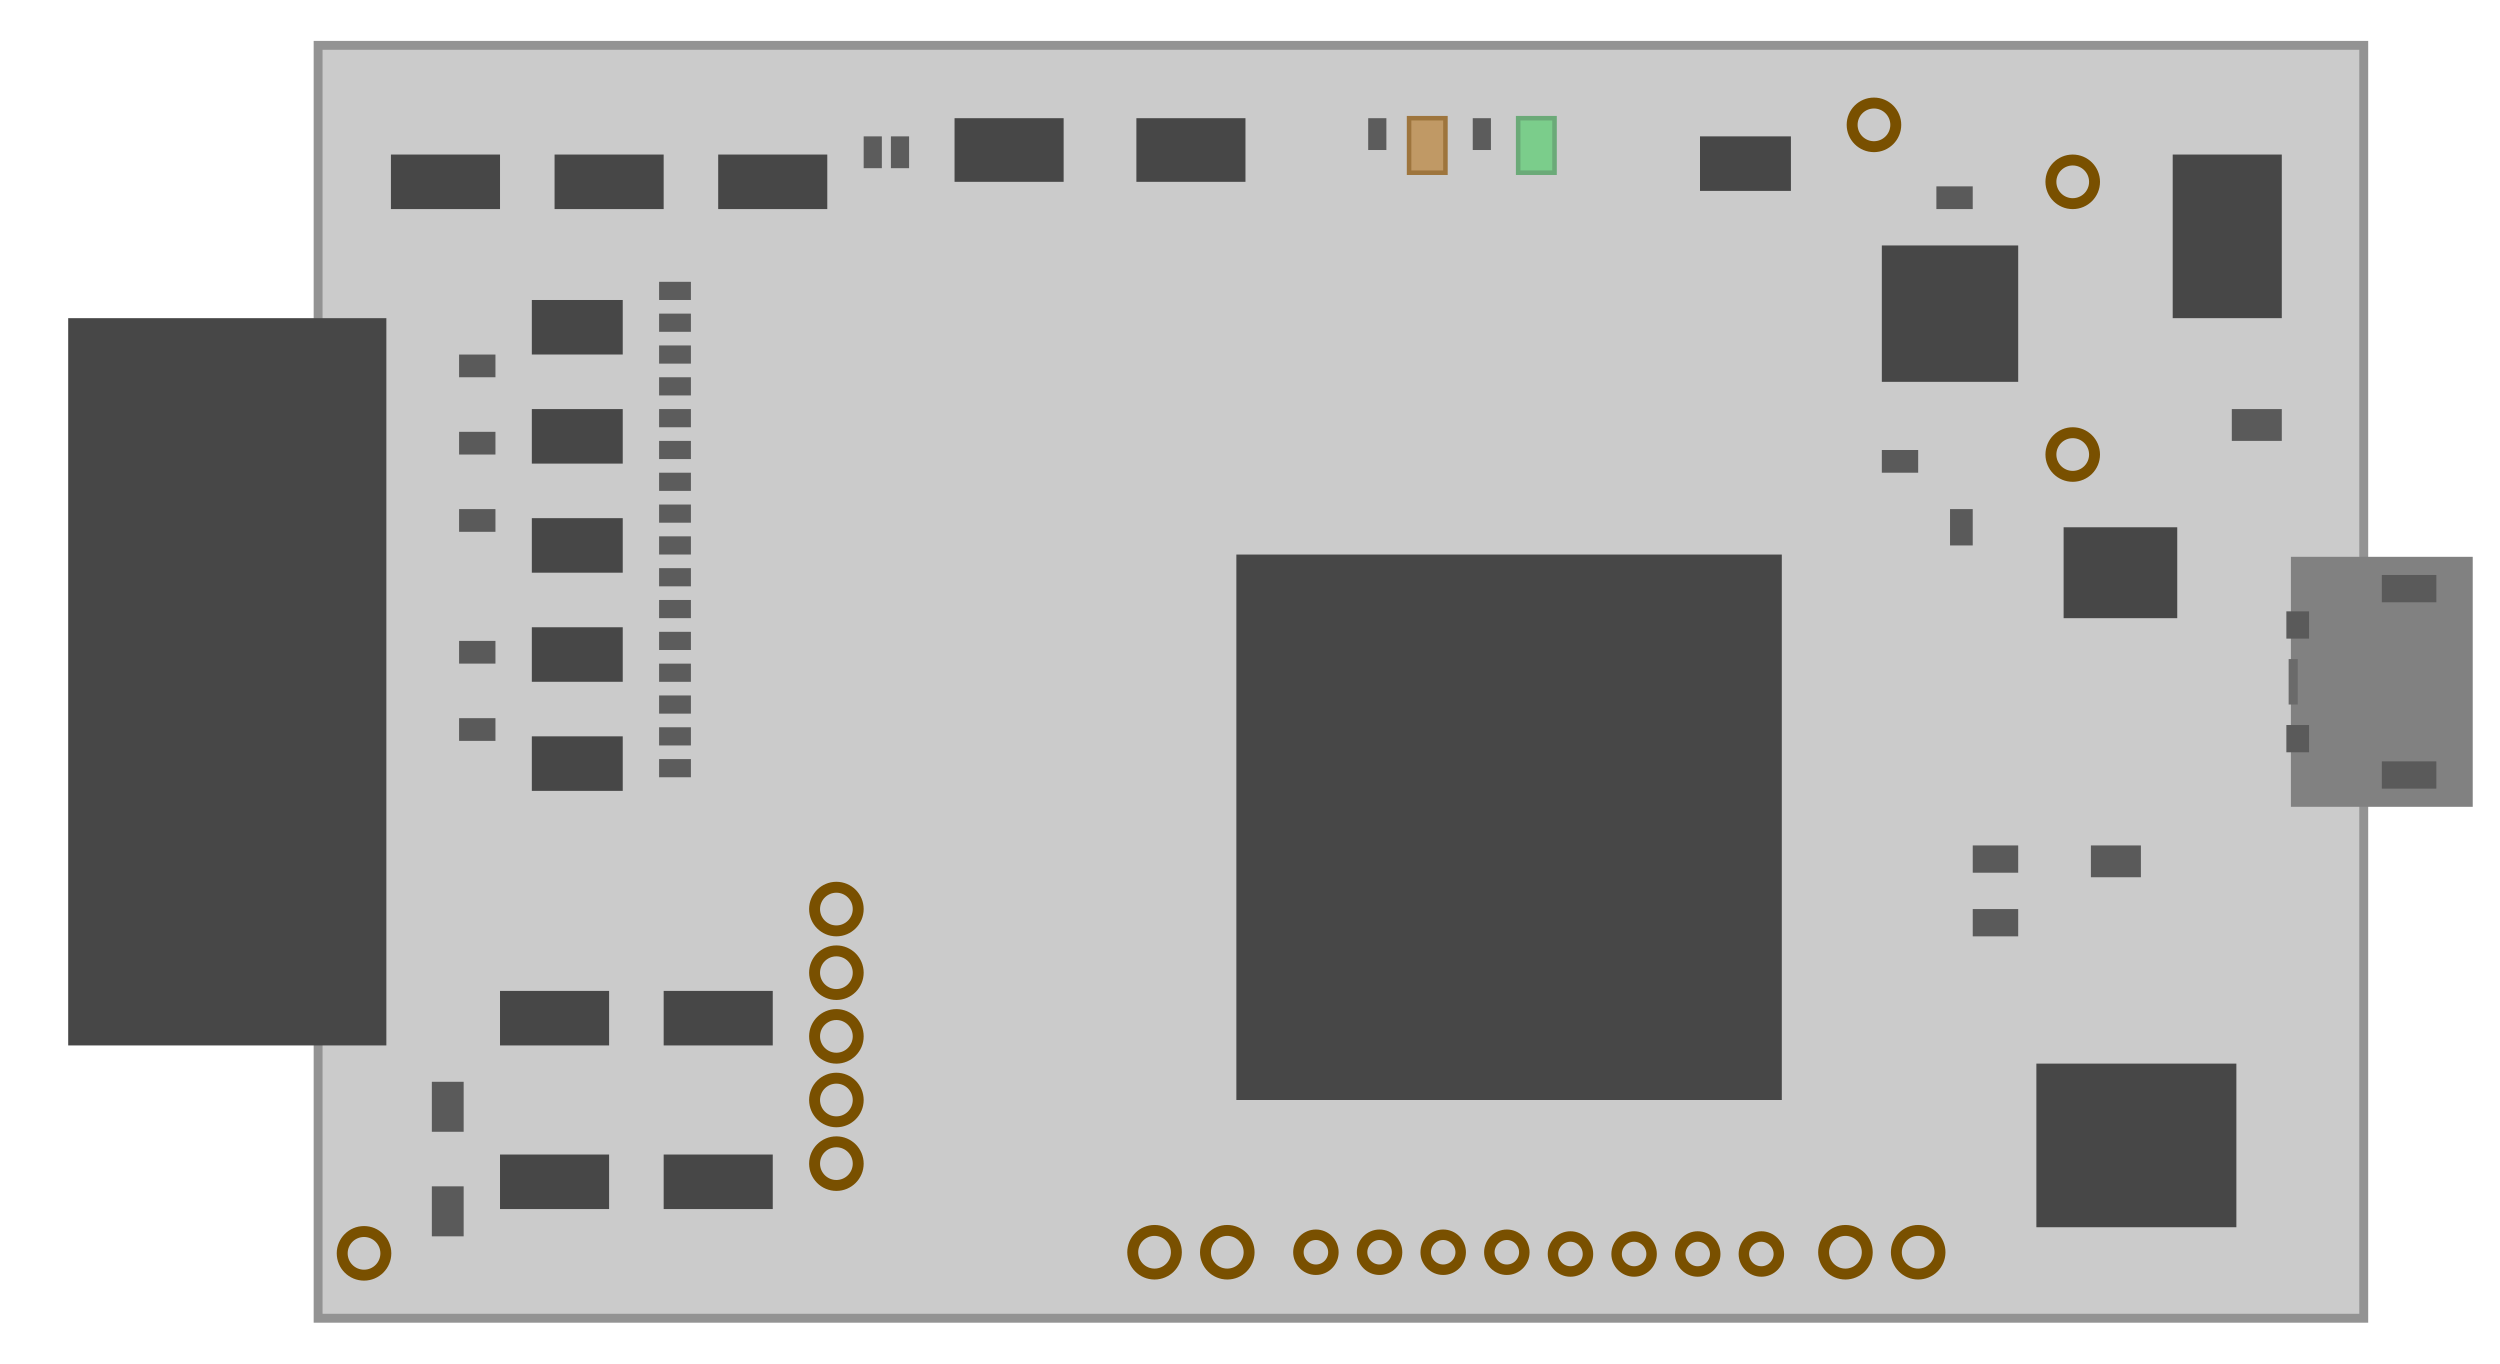
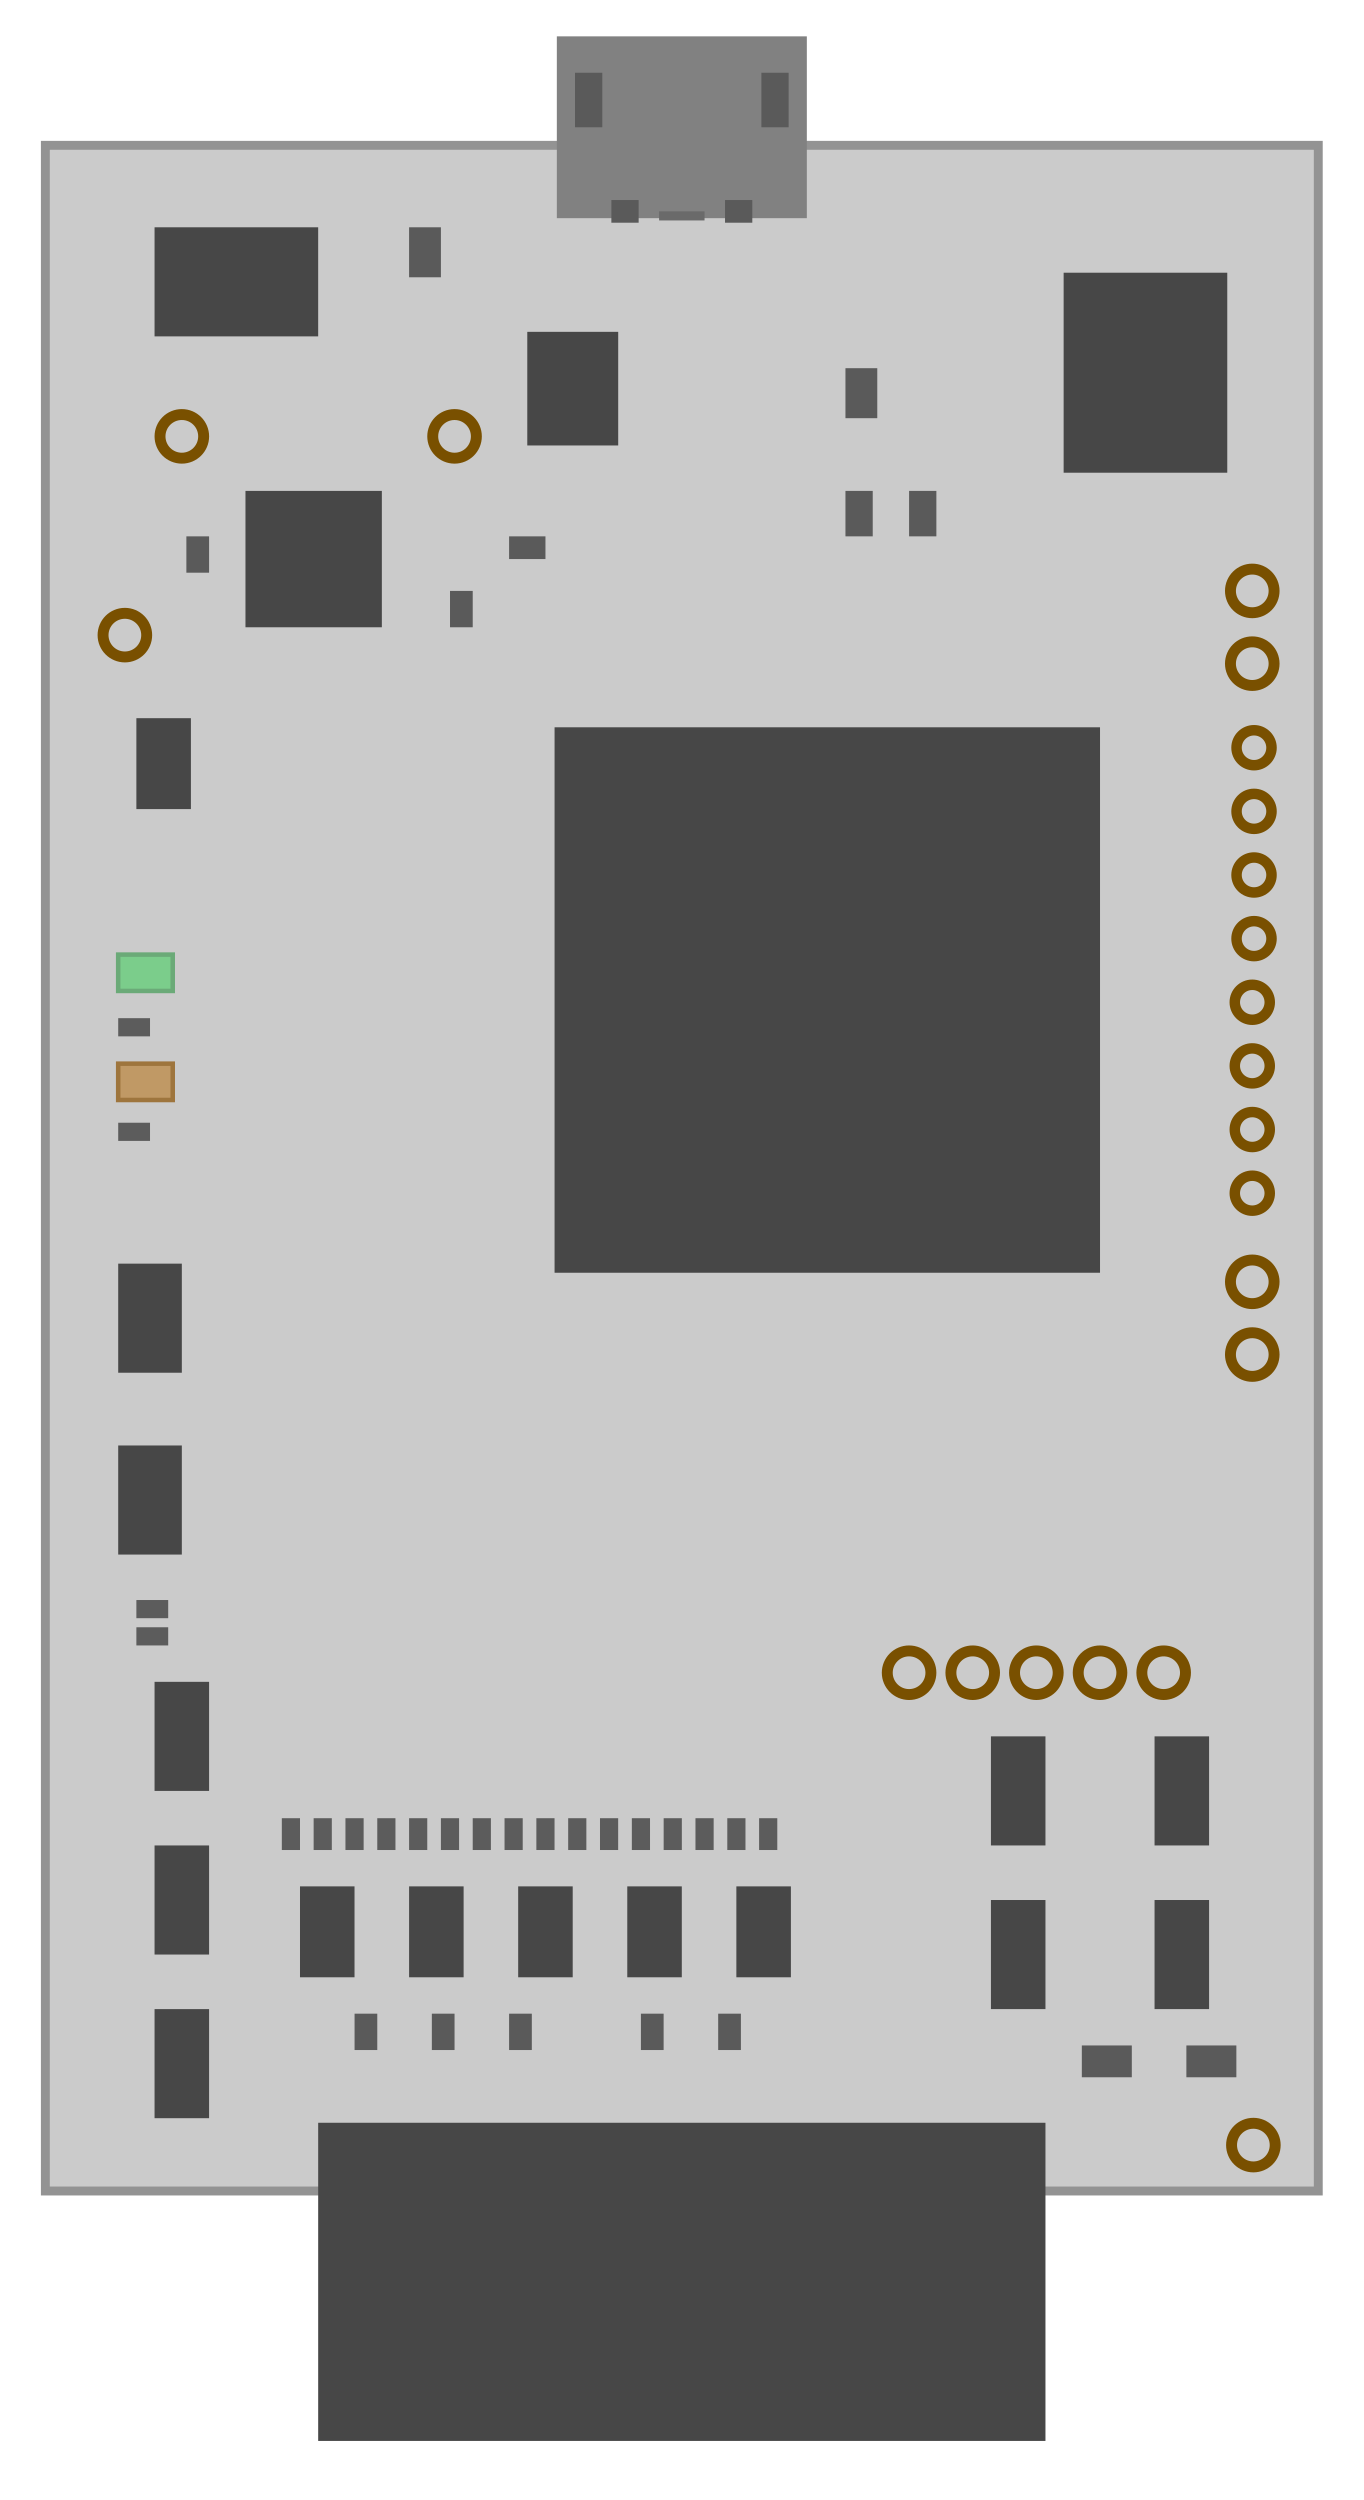
- <svg xmlns="http://www.w3.org/2000/svg" width="275" height="150" viewBox="0 0 72.76 39.688" version="1.1" id="svg1033">
+ <svg xmlns="http://www.w3.org/2000/svg" width="150" height="275" viewBox="0 0 39.687 72.76" version="1.1" id="svg1033">
  <defs id="defs1027" />
  <g id="layer1" style="display:inline">
-     <rect style="fill:#cbcbcb;fill-opacity:1;stroke:#939393;stroke-width:0.259;stroke-miterlimit:4;stroke-dasharray:none;stroke-opacity:1" id="rect1596" width="59.537" height="37.047" x="9.258" y="1.32" />
+     <rect style="fill:#cbcbcb;fill-opacity:1;stroke:#939393;stroke-width:0.259;stroke-miterlimit:4;stroke-dasharray:none;stroke-opacity:1" id="rect1596" width="59.537" height="37.047" x="-63.767" y="1.32" transform="rotate(-90)" />
  </g>
  <g id="layer3" style="display:inline;opacity:1">
-     <rect style="fill:#474747;fill-opacity:1;stroke-width:0.414" id="rect1621" width="15.875" height="15.875" x="35.983" y="16.14" />
-     <rect style="fill:#474747;fill-opacity:1;stroke-width:0.137" id="rect1621-3" width="5.821" height="4.762" x="59.267" y="30.956" />
-     <rect style="fill:#474747;fill-opacity:1;stroke-width:0.303" id="rect1638" width="2.646" height="1.587" x="15.478" y="8.731" />
-     <rect style="fill:#474747;fill-opacity:1;stroke-width:0.303" id="rect1638-6" width="2.646" height="1.587" x="15.478" y="11.906" />
-     <rect style="fill:#474747;fill-opacity:1;stroke-width:0.303" id="rect1638-6-7" width="2.646" height="1.587" x="15.478" y="15.081" />
-     <rect style="fill:#474747;fill-opacity:1;stroke-width:0.303" id="rect1638-6-7-5" width="2.646" height="1.587" x="15.478" y="18.256" />
-     <rect style="fill:#474747;fill-opacity:1;stroke-width:0.303" id="rect1638-6-7-5-3" width="2.646" height="1.587" x="15.478" y="21.431" />
-     <rect style="fill:#474747;fill-opacity:1;stroke-width:0.332" id="rect1638-6-7-5-3-5" width="3.175" height="1.587" x="14.552" y="28.84" />
-     <rect style="fill:#474747;fill-opacity:1;stroke-width:0.332" id="rect1638-6-7-5-3-5-6" width="3.175" height="1.587" x="19.315" y="28.84" />
-     <rect style="fill:#474747;fill-opacity:1;stroke-width:0.332" id="rect1638-6-7-5-3-5-6-2" width="3.175" height="1.587" x="14.552" y="33.602" />
-     <rect style="fill:#474747;fill-opacity:1;stroke-width:0.332" id="rect1638-6-7-5-3-5-6-2-9" width="3.175" height="1.587" x="19.315" y="33.602" />
-     <rect style="fill:#818181;fill-opacity:1;stroke-width:0.26" id="rect1760" width="5.292" height="7.276" x="66.675" y="16.206" />
-     <rect style="fill:#474747;fill-opacity:1;stroke-width:0.332" id="rect1638-6-7-5-3-5-1" width="3.175" height="1.587" x="11.377" y="4.498" />
-     <rect style="fill:#474747;fill-opacity:1;stroke-width:0.332" id="rect1638-6-7-5-3-5-1-2" width="3.175" height="1.587" x="16.14" y="4.498" />
-     <rect style="fill:#474747;fill-opacity:1;stroke-width:0.332" id="rect1638-6-7-5-3-5-1-2-7" width="3.175" height="1.587" x="20.902" y="4.498" />
-     <rect style="fill:#474747;fill-opacity:1;stroke-width:0.101" id="rect1621-3-0" width="3.175" height="4.762" x="63.235" y="4.498" />
-     <rect style="fill:#474747;fill-opacity:1;stroke-width:0.104" id="rect1621-3-9" width="3.969" height="3.969" x="54.769" y="7.144" />
-     <rect style="fill:#474747;fill-opacity:1;stroke-width:0.359" id="rect1638-6-7-5-3-5-1-3" width="3.175" height="1.852" x="27.781" y="3.44" />
-     <rect style="fill:#474747;fill-opacity:1;stroke-width:0.359" id="rect1638-6-7-5-3-5-1-2-6" width="3.175" height="1.852" x="33.073" y="3.44" />
-     <rect style="display:inline;opacity:1;fill:#474747;fill-opacity:1;stroke-width:0.303" id="rect1638-8" width="2.646" height="1.587" x="49.477" y="3.969" />
-     <rect style="fill:#5c5c5c;fill-opacity:1;stroke:none;stroke-width:0.217;stroke-miterlimit:4;stroke-dasharray:none;stroke-opacity:1" id="rect2260" width="0.926" height="0.529" x="19.182" y="8.202" />
-     <rect style="display:inline;opacity:1;fill:#5c5c5c;fill-opacity:1;stroke:none;stroke-width:0.217;stroke-miterlimit:4;stroke-dasharray:none;stroke-opacity:1" id="rect2260-3" width="0.926" height="0.529" x="19.182" y="9.128" />
-     <rect style="display:inline;opacity:1;fill:#5c5c5c;fill-opacity:1;stroke:none;stroke-width:0.217;stroke-miterlimit:4;stroke-dasharray:none;stroke-opacity:1" id="rect2260-3-6" width="0.926" height="0.529" x="19.182" y="10.054" />
-     <rect style="display:inline;opacity:1;fill:#5c5c5c;fill-opacity:1;stroke:none;stroke-width:0.217;stroke-miterlimit:4;stroke-dasharray:none;stroke-opacity:1" id="rect2260-1" width="0.926" height="0.529" x="19.182" y="10.98" />
-     <rect style="display:inline;opacity:1;fill:#5c5c5c;fill-opacity:1;stroke:none;stroke-width:0.217;stroke-miterlimit:4;stroke-dasharray:none;stroke-opacity:1" id="rect2260-3-0" width="0.926" height="0.529" x="19.182" y="11.906" />
-     <rect style="display:inline;opacity:1;fill:#5c5c5c;fill-opacity:1;stroke:none;stroke-width:0.217;stroke-miterlimit:4;stroke-dasharray:none;stroke-opacity:1" id="rect2260-3-6-6" width="0.926" height="0.529" x="19.182" y="12.832" />
-     <rect style="display:inline;opacity:1;fill:#5c5c5c;fill-opacity:1;stroke:none;stroke-width:0.217;stroke-miterlimit:4;stroke-dasharray:none;stroke-opacity:1" id="rect2260-32" width="0.926" height="0.529" x="19.182" y="13.758" />
-     <rect style="display:inline;opacity:1;fill:#5c5c5c;fill-opacity:1;stroke:none;stroke-width:0.217;stroke-miterlimit:4;stroke-dasharray:none;stroke-opacity:1" id="rect2260-3-06" width="0.926" height="0.529" x="19.182" y="14.684" />
-     <rect style="display:inline;opacity:1;fill:#5c5c5c;fill-opacity:1;stroke:none;stroke-width:0.217;stroke-miterlimit:4;stroke-dasharray:none;stroke-opacity:1" id="rect2260-3-6-1" width="0.926" height="0.529" x="19.182" y="15.61" />
-     <rect style="display:inline;opacity:1;fill:#5c5c5c;fill-opacity:1;stroke:none;stroke-width:0.217;stroke-miterlimit:4;stroke-dasharray:none;stroke-opacity:1" id="rect2260-1-5" width="0.926" height="0.529" x="19.182" y="16.536" />
-     <rect style="display:inline;opacity:1;fill:#5c5c5c;fill-opacity:1;stroke:none;stroke-width:0.217;stroke-miterlimit:4;stroke-dasharray:none;stroke-opacity:1" id="rect2260-3-0-5" width="0.926" height="0.529" x="19.182" y="17.462" />
-     <rect style="display:inline;opacity:1;fill:#5c5c5c;fill-opacity:1;stroke:none;stroke-width:0.217;stroke-miterlimit:4;stroke-dasharray:none;stroke-opacity:1" id="rect2260-3-6-6-4" width="0.926" height="0.529" x="19.182" y="18.389" />
-     <rect style="display:inline;opacity:1;fill:#5c5c5c;fill-opacity:1;stroke:none;stroke-width:0.217;stroke-miterlimit:4;stroke-dasharray:none;stroke-opacity:1" id="rect2260-3-6-1-7" width="0.926" height="0.529" x="19.182" y="19.315" />
-     <rect style="display:inline;opacity:1;fill:#5c5c5c;fill-opacity:1;stroke:none;stroke-width:0.217;stroke-miterlimit:4;stroke-dasharray:none;stroke-opacity:1" id="rect2260-1-5-6" width="0.926" height="0.529" x="19.182" y="20.241" />
-     <rect style="display:inline;opacity:1;fill:#5c5c5c;fill-opacity:1;stroke:none;stroke-width:0.217;stroke-miterlimit:4;stroke-dasharray:none;stroke-opacity:1" id="rect2260-3-0-5-5" width="0.926" height="0.529" x="19.182" y="21.167" />
-     <rect style="display:inline;opacity:1;fill:#5c5c5c;fill-opacity:1;stroke:none;stroke-width:0.217;stroke-miterlimit:4;stroke-dasharray:none;stroke-opacity:1" id="rect2260-3-6-6-4-6" width="0.926" height="0.529" x="19.182" y="22.093" />
-     <rect style="fill:#7bcd8b;fill-opacity:1;stroke:#6baa78;stroke-width:0.132;stroke-miterlimit:4;stroke-dasharray:none;stroke-opacity:1" id="rect2367" width="1.058" height="1.587" x="44.185" y="3.44" />
-     <rect style="display:inline;opacity:1;fill:#c09965;fill-opacity:1;stroke:#9e753d;stroke-width:0.132;stroke-miterlimit:4;stroke-dasharray:none;stroke-opacity:1" id="rect2367-9" width="1.058" height="1.587" x="41.01" y="3.44" />
-     <rect style="fill:#5a5a5a;fill-opacity:1;stroke:none;stroke-width:0.308;stroke-miterlimit:4;stroke-dasharray:none;stroke-opacity:1" id="rect2402" width="1.587" height="0.794" x="69.321" y="16.735" />
-     <rect style="display:inline;opacity:1;fill:#5a5a5a;fill-opacity:1;stroke:none;stroke-width:0.308;stroke-miterlimit:4;stroke-dasharray:none;stroke-opacity:1" id="rect2402-4" width="1.587" height="0.794" x="69.321" y="22.159" />
-     <rect style="display:inline;opacity:1;fill:#5a5a5a;fill-opacity:1;stroke:none;stroke-width:0.199;stroke-miterlimit:4;stroke-dasharray:none;stroke-opacity:1" id="rect2402-4-5" width="0.661" height="0.794" x="66.543" y="21.101" />
-     <rect style="display:inline;opacity:1;fill:#5a5a5a;fill-opacity:1;stroke:none;stroke-width:0.199;stroke-miterlimit:4;stroke-dasharray:none;stroke-opacity:1" id="rect2402-4-5-2" width="0.661" height="0.794" x="66.543" y="17.793" />
-     <rect style="fill:#5a5a5a;fill-opacity:1;stroke:none;stroke-width:0.083;stroke-miterlimit:4;stroke-dasharray:none;stroke-opacity:1" id="rect2458" width="1.323" height="0.794" x="57.415" y="26.458" />
-     <rect style="display:inline;opacity:1;fill:#5a5a5a;fill-opacity:1;stroke:none;stroke-width:0.083;stroke-miterlimit:4;stroke-dasharray:none;stroke-opacity:1" id="rect2458-5" width="1.323" height="0.794" x="57.415" y="24.606" />
-     <rect style="display:inline;opacity:1;fill:#5a5a5a;fill-opacity:1;stroke:none;stroke-width:0.094;stroke-miterlimit:4;stroke-dasharray:none;stroke-opacity:1" id="rect2458-5-4" width="1.455" height="0.926" x="60.854" y="24.606" />
-     <rect style="display:inline;opacity:1;fill:#474747;fill-opacity:1;stroke-width:0.077" id="rect1621-3-9-7" width="3.307" height="2.646" x="60.06" y="15.346" />
-     <rect style="display:inline;opacity:1;fill:#5a5a5a;fill-opacity:1;stroke:none;stroke-width:0.094;stroke-miterlimit:4;stroke-dasharray:none;stroke-opacity:1" id="rect2458-5-4-4" width="1.455" height="0.926" x="31.485" y="-13.494" transform="rotate(90)" />
-     <rect style="display:inline;opacity:1;fill:#5a5a5a;fill-opacity:1;stroke:none;stroke-width:0.094;stroke-miterlimit:4;stroke-dasharray:none;stroke-opacity:1" id="rect2458-5-4-4-4" width="1.455" height="0.926" x="34.528" y="-13.494" transform="rotate(90)" />
-     <rect style="display:inline;opacity:1;fill:#5a5a5a;fill-opacity:1;stroke:none;stroke-width:0.068;stroke-miterlimit:4;stroke-dasharray:none;stroke-opacity:1" id="rect2458-5-3" width="1.058" height="0.661" x="13.361" y="10.319" />
-     <rect style="display:inline;opacity:1;fill:#5a5a5a;fill-opacity:1;stroke:none;stroke-width:0.068;stroke-miterlimit:4;stroke-dasharray:none;stroke-opacity:1" id="rect2458-5-3-0" width="1.058" height="0.661" x="13.361" y="12.568" />
-     <rect style="display:inline;opacity:1;fill:#5a5a5a;fill-opacity:1;stroke:none;stroke-width:0.068;stroke-miterlimit:4;stroke-dasharray:none;stroke-opacity:1" id="rect2458-5-3-0-7" width="1.058" height="0.661" x="13.361" y="14.817" />
-     <rect style="display:inline;opacity:1;fill:#5a5a5a;fill-opacity:1;stroke:none;stroke-width:0.068;stroke-miterlimit:4;stroke-dasharray:none;stroke-opacity:1" id="rect2458-5-3-0-8" width="1.058" height="0.661" x="13.361" y="18.653" />
-     <rect style="display:inline;opacity:1;fill:#5a5a5a;fill-opacity:1;stroke:none;stroke-width:0.068;stroke-miterlimit:4;stroke-dasharray:none;stroke-opacity:1" id="rect2458-5-3-0-7-6" width="1.058" height="0.661" x="13.361" y="20.902" />
-     <rect style="display:inline;opacity:1;fill:#6a6a6a;fill-opacity:1;stroke:none;stroke-width:0.162;stroke-miterlimit:4;stroke-dasharray:none;stroke-opacity:1" id="rect2402-4-5-8" width="0.265" height="1.323" x="66.609" y="19.182" />
-     <rect style="display:inline;opacity:1;fill:#5a5a5a;fill-opacity:1;stroke:none;stroke-width:0.094;stroke-miterlimit:4;stroke-dasharray:none;stroke-opacity:1" id="rect2458-5-4-8" width="1.455" height="0.926" x="64.955" y="11.906" />
-     <rect style="display:inline;opacity:1;fill:#5a5a5a;fill-opacity:1;stroke:none;stroke-width:0.068;stroke-miterlimit:4;stroke-dasharray:none;stroke-opacity:1" id="rect2458-5-3-0-7-4" width="1.058" height="0.661" x="14.817" y="-57.415" transform="rotate(90)" />
-     <rect style="display:inline;opacity:1;fill:#5a5a5a;fill-opacity:1;stroke:none;stroke-width:0.068;stroke-miterlimit:4;stroke-dasharray:none;stroke-opacity:1" id="rect2458-5-3-0-7-4-3" width="1.058" height="0.661" x="-55.827" y="-13.758" transform="scale(-1)" />
-     <rect style="display:inline;opacity:1;fill:#5a5a5a;fill-opacity:1;stroke:none;stroke-width:0.068;stroke-miterlimit:4;stroke-dasharray:none;stroke-opacity:1" id="rect2458-5-3-0-7-4-3-1" width="1.058" height="0.661" x="-57.415" y="-6.085" transform="scale(-1)" />
-     <rect style="display:inline;opacity:1;fill:#5c5c5c;fill-opacity:1;stroke:none;stroke-width:0.217;stroke-miterlimit:4;stroke-dasharray:none;stroke-opacity:1" id="rect2260-4" width="0.926" height="0.529" x="3.969" y="-25.665" transform="rotate(90)" />
-     <rect style="display:inline;opacity:1;fill:#5c5c5c;fill-opacity:1;stroke:none;stroke-width:0.217;stroke-miterlimit:4;stroke-dasharray:none;stroke-opacity:1" id="rect2260-4-9" width="0.926" height="0.529" x="3.969" y="-26.458" transform="rotate(90)" />
-     <rect style="display:inline;opacity:1;fill:#5c5c5c;fill-opacity:1;stroke:none;stroke-width:0.217;stroke-miterlimit:4;stroke-dasharray:none;stroke-opacity:1" id="rect2260-4-9-2" width="0.926" height="0.529" x="3.44" y="-40.349" transform="rotate(90)" />
-     <rect style="display:inline;opacity:1;fill:#5c5c5c;fill-opacity:1;stroke:none;stroke-width:0.217;stroke-miterlimit:4;stroke-dasharray:none;stroke-opacity:1" id="rect2260-4-9-2-0" width="0.926" height="0.529" x="3.44" y="-43.392" transform="rotate(90)" />
-     <rect style="display:inline;fill:#474747;fill-opacity:1;stroke-width:0.289" id="rect1616" width="9.26" height="21.167" x="1.984" y="9.26" />
+     <rect style="fill:#474747;fill-opacity:1;stroke-width:0.414" id="rect1621" width="15.875" height="15.875" x="-37.042" y="16.14" transform="rotate(-90)" />
+     <rect style="fill:#474747;fill-opacity:1;stroke-width:0.137" id="rect1621-3" width="5.821" height="4.762" x="-13.758" y="30.956" transform="rotate(-90)" />
+     <rect style="fill:#474747;fill-opacity:1;stroke-width:0.303" id="rect1638" width="2.646" height="1.587" x="-57.547" y="8.731" transform="rotate(-90)" />
+     <rect style="fill:#474747;fill-opacity:1;stroke-width:0.303" id="rect1638-6" width="2.646" height="1.587" x="-57.547" y="11.906" transform="rotate(-90)" />
+     <rect style="fill:#474747;fill-opacity:1;stroke-width:0.303" id="rect1638-6-7" width="2.646" height="1.587" x="-57.547" y="15.081" transform="rotate(-90)" />
+     <rect style="fill:#474747;fill-opacity:1;stroke-width:0.303" id="rect1638-6-7-5" width="2.646" height="1.587" x="-57.547" y="18.256" transform="rotate(-90)" />
+     <rect style="fill:#474747;fill-opacity:1;stroke-width:0.303" id="rect1638-6-7-5-3" width="2.646" height="1.587" x="-57.547" y="21.431" transform="rotate(-90)" />
+     <rect style="fill:#474747;fill-opacity:1;stroke-width:0.332" id="rect1638-6-7-5-3-5" width="3.175" height="1.587" x="-58.473" y="28.84" transform="rotate(-90)" />
+     <rect style="fill:#474747;fill-opacity:1;stroke-width:0.332" id="rect1638-6-7-5-3-5-6" width="3.175" height="1.587" x="-53.71" y="28.84" transform="rotate(-90)" />
+     <rect style="fill:#474747;fill-opacity:1;stroke-width:0.332" id="rect1638-6-7-5-3-5-6-2" width="3.175" height="1.587" x="-58.473" y="33.602" transform="rotate(-90)" />
+     <rect style="fill:#474747;fill-opacity:1;stroke-width:0.332" id="rect1638-6-7-5-3-5-6-2-9" width="3.175" height="1.587" x="-53.71" y="33.602" transform="rotate(-90)" />
+     <rect style="fill:#818181;fill-opacity:1;stroke-width:0.26" id="rect1760" width="5.292" height="7.276" x="-6.35" y="16.206" transform="rotate(-90)" />
+     <rect style="fill:#474747;fill-opacity:1;stroke-width:0.332" id="rect1638-6-7-5-3-5-1" width="3.175" height="1.587" x="-61.648" y="4.498" transform="rotate(-90)" />
+     <rect style="fill:#474747;fill-opacity:1;stroke-width:0.332" id="rect1638-6-7-5-3-5-1-2" width="3.175" height="1.587" x="-56.885" y="4.498" transform="rotate(-90)" />
+     <rect style="fill:#474747;fill-opacity:1;stroke-width:0.332" id="rect1638-6-7-5-3-5-1-2-7" width="3.175" height="1.587" x="-52.123" y="4.498" transform="rotate(-90)" />
+     <rect style="fill:#474747;fill-opacity:1;stroke-width:0.101" id="rect1621-3-0" width="3.175" height="4.762" x="-9.79" y="4.498" transform="rotate(-90)" />
+     <rect style="fill:#474747;fill-opacity:1;stroke-width:0.104" id="rect1621-3-9" width="3.969" height="3.969" x="-18.256" y="7.144" transform="rotate(-90)" />
+     <rect style="fill:#474747;fill-opacity:1;stroke-width:0.359" id="rect1638-6-7-5-3-5-1-3" width="3.175" height="1.852" x="-45.244" y="3.44" transform="rotate(-90)" />
+     <rect style="fill:#474747;fill-opacity:1;stroke-width:0.359" id="rect1638-6-7-5-3-5-1-2-6" width="3.175" height="1.852" x="-39.952" y="3.44" transform="rotate(-90)" />
+     <rect style="display:inline;opacity:1;fill:#474747;fill-opacity:1;stroke-width:0.303" id="rect1638-8" width="2.646" height="1.587" x="-23.548" y="3.969" transform="rotate(-90)" />
+     <rect style="fill:#5c5c5c;fill-opacity:1;stroke:none;stroke-width:0.217;stroke-miterlimit:4;stroke-dasharray:none;stroke-opacity:1" id="rect2260" width="0.926" height="0.529" x="-53.843" y="8.202" transform="rotate(-90)" />
+     <rect style="display:inline;opacity:1;fill:#5c5c5c;fill-opacity:1;stroke:none;stroke-width:0.217;stroke-miterlimit:4;stroke-dasharray:none;stroke-opacity:1" id="rect2260-3" width="0.926" height="0.529" x="-53.843" y="9.128" transform="rotate(-90)" />
+     <rect style="display:inline;opacity:1;fill:#5c5c5c;fill-opacity:1;stroke:none;stroke-width:0.217;stroke-miterlimit:4;stroke-dasharray:none;stroke-opacity:1" id="rect2260-3-6" width="0.926" height="0.529" x="-53.843" y="10.054" transform="rotate(-90)" />
+     <rect style="display:inline;opacity:1;fill:#5c5c5c;fill-opacity:1;stroke:none;stroke-width:0.217;stroke-miterlimit:4;stroke-dasharray:none;stroke-opacity:1" id="rect2260-1" width="0.926" height="0.529" x="-53.843" y="10.98" transform="rotate(-90)" />
+     <rect style="display:inline;opacity:1;fill:#5c5c5c;fill-opacity:1;stroke:none;stroke-width:0.217;stroke-miterlimit:4;stroke-dasharray:none;stroke-opacity:1" id="rect2260-3-0" width="0.926" height="0.529" x="-53.843" y="11.906" transform="rotate(-90)" />
+     <rect style="display:inline;opacity:1;fill:#5c5c5c;fill-opacity:1;stroke:none;stroke-width:0.217;stroke-miterlimit:4;stroke-dasharray:none;stroke-opacity:1" id="rect2260-3-6-6" width="0.926" height="0.529" x="-53.843" y="12.832" transform="rotate(-90)" />
+     <rect style="display:inline;opacity:1;fill:#5c5c5c;fill-opacity:1;stroke:none;stroke-width:0.217;stroke-miterlimit:4;stroke-dasharray:none;stroke-opacity:1" id="rect2260-32" width="0.926" height="0.529" x="-53.843" y="13.758" transform="rotate(-90)" />
+     <rect style="display:inline;opacity:1;fill:#5c5c5c;fill-opacity:1;stroke:none;stroke-width:0.217;stroke-miterlimit:4;stroke-dasharray:none;stroke-opacity:1" id="rect2260-3-06" width="0.926" height="0.529" x="-53.843" y="14.684" transform="rotate(-90)" />
+     <rect style="display:inline;opacity:1;fill:#5c5c5c;fill-opacity:1;stroke:none;stroke-width:0.217;stroke-miterlimit:4;stroke-dasharray:none;stroke-opacity:1" id="rect2260-3-6-1" width="0.926" height="0.529" x="-53.843" y="15.61" transform="rotate(-90)" />
+     <rect style="display:inline;opacity:1;fill:#5c5c5c;fill-opacity:1;stroke:none;stroke-width:0.217;stroke-miterlimit:4;stroke-dasharray:none;stroke-opacity:1" id="rect2260-1-5" width="0.926" height="0.529" x="-53.843" y="16.536" transform="rotate(-90)" />
+     <rect style="display:inline;opacity:1;fill:#5c5c5c;fill-opacity:1;stroke:none;stroke-width:0.217;stroke-miterlimit:4;stroke-dasharray:none;stroke-opacity:1" id="rect2260-3-0-5" width="0.926" height="0.529" x="-53.843" y="17.462" transform="rotate(-90)" />
+     <rect style="display:inline;opacity:1;fill:#5c5c5c;fill-opacity:1;stroke:none;stroke-width:0.217;stroke-miterlimit:4;stroke-dasharray:none;stroke-opacity:1" id="rect2260-3-6-6-4" width="0.926" height="0.529" x="-53.843" y="18.389" transform="rotate(-90)" />
+     <rect style="display:inline;opacity:1;fill:#5c5c5c;fill-opacity:1;stroke:none;stroke-width:0.217;stroke-miterlimit:4;stroke-dasharray:none;stroke-opacity:1" id="rect2260-3-6-1-7" width="0.926" height="0.529" x="-53.843" y="19.315" transform="rotate(-90)" />
+     <rect style="display:inline;opacity:1;fill:#5c5c5c;fill-opacity:1;stroke:none;stroke-width:0.217;stroke-miterlimit:4;stroke-dasharray:none;stroke-opacity:1" id="rect2260-1-5-6" width="0.926" height="0.529" x="-53.843" y="20.241" transform="rotate(-90)" />
+     <rect style="display:inline;opacity:1;fill:#5c5c5c;fill-opacity:1;stroke:none;stroke-width:0.217;stroke-miterlimit:4;stroke-dasharray:none;stroke-opacity:1" id="rect2260-3-0-5-5" width="0.926" height="0.529" x="-53.843" y="21.167" transform="rotate(-90)" />
+     <rect style="display:inline;opacity:1;fill:#5c5c5c;fill-opacity:1;stroke:none;stroke-width:0.217;stroke-miterlimit:4;stroke-dasharray:none;stroke-opacity:1" id="rect2260-3-6-6-4-6" width="0.926" height="0.529" x="-53.843" y="22.093" transform="rotate(-90)" />
+     <rect style="fill:#7bcd8b;fill-opacity:1;stroke:#6baa78;stroke-width:0.132;stroke-miterlimit:4;stroke-dasharray:none;stroke-opacity:1" id="rect2367" width="1.058" height="1.587" x="-28.84" y="3.44" transform="rotate(-90)" />
+     <rect style="display:inline;opacity:1;fill:#c09965;fill-opacity:1;stroke:#9e753d;stroke-width:0.132;stroke-miterlimit:4;stroke-dasharray:none;stroke-opacity:1" id="rect2367-9" width="1.058" height="1.587" x="-32.015" y="3.44" transform="rotate(-90)" />
+     <rect style="fill:#5a5a5a;fill-opacity:1;stroke:none;stroke-width:0.308;stroke-miterlimit:4;stroke-dasharray:none;stroke-opacity:1" id="rect2402" width="1.587" height="0.794" x="-3.704" y="16.735" transform="rotate(-90)" />
+     <rect style="display:inline;opacity:1;fill:#5a5a5a;fill-opacity:1;stroke:none;stroke-width:0.308;stroke-miterlimit:4;stroke-dasharray:none;stroke-opacity:1" id="rect2402-4" width="1.587" height="0.794" x="-3.704" y="22.159" transform="rotate(-90)" />
+     <rect style="display:inline;opacity:1;fill:#5a5a5a;fill-opacity:1;stroke:none;stroke-width:0.199;stroke-miterlimit:4;stroke-dasharray:none;stroke-opacity:1" id="rect2402-4-5" width="0.661" height="0.794" x="-6.482" y="21.101" transform="rotate(-90)" />
+     <rect style="display:inline;opacity:1;fill:#5a5a5a;fill-opacity:1;stroke:none;stroke-width:0.199;stroke-miterlimit:4;stroke-dasharray:none;stroke-opacity:1" id="rect2402-4-5-2" width="0.661" height="0.794" x="-6.482" y="17.793" transform="rotate(-90)" />
+     <rect style="fill:#5a5a5a;fill-opacity:1;stroke:none;stroke-width:0.083;stroke-miterlimit:4;stroke-dasharray:none;stroke-opacity:1" id="rect2458" width="1.323" height="0.794" x="-15.61" y="26.458" transform="rotate(-90)" />
+     <rect style="display:inline;opacity:1;fill:#5a5a5a;fill-opacity:1;stroke:none;stroke-width:0.083;stroke-miterlimit:4;stroke-dasharray:none;stroke-opacity:1" id="rect2458-5" width="1.323" height="0.794" x="-15.61" y="24.606" transform="rotate(-90)" />
+     <rect style="display:inline;opacity:1;fill:#5a5a5a;fill-opacity:1;stroke:none;stroke-width:0.094;stroke-miterlimit:4;stroke-dasharray:none;stroke-opacity:1" id="rect2458-5-4" width="1.455" height="0.926" x="-12.171" y="24.606" transform="rotate(-90)" />
+     <rect style="display:inline;opacity:1;fill:#474747;fill-opacity:1;stroke-width:0.077" id="rect1621-3-9-7" width="3.307" height="2.646" x="-12.965" y="15.346" transform="rotate(-90)" />
+     <rect style="display:inline;opacity:1;fill:#5a5a5a;fill-opacity:1;stroke:none;stroke-width:0.094;stroke-miterlimit:4;stroke-dasharray:none;stroke-opacity:1" id="rect2458-5-4-4" width="1.455" height="0.926" x="31.485" y="59.531" />
+     <rect style="display:inline;opacity:1;fill:#5a5a5a;fill-opacity:1;stroke:none;stroke-width:0.094;stroke-miterlimit:4;stroke-dasharray:none;stroke-opacity:1" id="rect2458-5-4-4-4" width="1.455" height="0.926" x="34.528" y="59.531" />
+     <rect style="display:inline;opacity:1;fill:#5a5a5a;fill-opacity:1;stroke:none;stroke-width:0.068;stroke-miterlimit:4;stroke-dasharray:none;stroke-opacity:1" id="rect2458-5-3" width="1.058" height="0.661" x="-59.664" y="10.319" transform="rotate(-90)" />
+     <rect style="display:inline;opacity:1;fill:#5a5a5a;fill-opacity:1;stroke:none;stroke-width:0.068;stroke-miterlimit:4;stroke-dasharray:none;stroke-opacity:1" id="rect2458-5-3-0" width="1.058" height="0.661" x="-59.664" y="12.568" transform="rotate(-90)" />
+     <rect style="display:inline;opacity:1;fill:#5a5a5a;fill-opacity:1;stroke:none;stroke-width:0.068;stroke-miterlimit:4;stroke-dasharray:none;stroke-opacity:1" id="rect2458-5-3-0-7" width="1.058" height="0.661" x="-59.664" y="14.817" transform="rotate(-90)" />
+     <rect style="display:inline;opacity:1;fill:#5a5a5a;fill-opacity:1;stroke:none;stroke-width:0.068;stroke-miterlimit:4;stroke-dasharray:none;stroke-opacity:1" id="rect2458-5-3-0-8" width="1.058" height="0.661" x="-59.664" y="18.653" transform="rotate(-90)" />
+     <rect style="display:inline;opacity:1;fill:#5a5a5a;fill-opacity:1;stroke:none;stroke-width:0.068;stroke-miterlimit:4;stroke-dasharray:none;stroke-opacity:1" id="rect2458-5-3-0-7-6" width="1.058" height="0.661" x="-59.664" y="20.902" transform="rotate(-90)" />
+     <rect style="display:inline;opacity:1;fill:#6a6a6a;fill-opacity:1;stroke:none;stroke-width:0.162;stroke-miterlimit:4;stroke-dasharray:none;stroke-opacity:1" id="rect2402-4-5-8" width="0.265" height="1.323" x="-6.416" y="19.182" transform="rotate(-90)" />
+     <rect style="display:inline;opacity:1;fill:#5a5a5a;fill-opacity:1;stroke:none;stroke-width:0.094;stroke-miterlimit:4;stroke-dasharray:none;stroke-opacity:1" id="rect2458-5-4-8" width="1.455" height="0.926" x="-8.07" y="11.906" transform="rotate(-90)" />
+     <rect style="display:inline;opacity:1;fill:#5a5a5a;fill-opacity:1;stroke:none;stroke-width:0.068;stroke-miterlimit:4;stroke-dasharray:none;stroke-opacity:1" id="rect2458-5-3-0-7-4" width="1.058" height="0.661" x="14.817" y="15.61" />
+     <rect style="display:inline;opacity:1;fill:#5a5a5a;fill-opacity:1;stroke:none;stroke-width:0.068;stroke-miterlimit:4;stroke-dasharray:none;stroke-opacity:1" id="rect2458-5-3-0-7-4-3" width="1.058" height="0.661" x="17.198" y="-13.758" transform="rotate(90)" />
+     <rect style="display:inline;opacity:1;fill:#5a5a5a;fill-opacity:1;stroke:none;stroke-width:0.068;stroke-miterlimit:4;stroke-dasharray:none;stroke-opacity:1" id="rect2458-5-3-0-7-4-3-1" width="1.058" height="0.661" x="15.61" y="-6.085" transform="rotate(90)" />
+     <rect style="display:inline;opacity:1;fill:#5c5c5c;fill-opacity:1;stroke:none;stroke-width:0.217;stroke-miterlimit:4;stroke-dasharray:none;stroke-opacity:1" id="rect2260-4" width="0.926" height="0.529" x="3.969" y="47.36" />
+     <rect style="display:inline;opacity:1;fill:#5c5c5c;fill-opacity:1;stroke:none;stroke-width:0.217;stroke-miterlimit:4;stroke-dasharray:none;stroke-opacity:1" id="rect2260-4-9" width="0.926" height="0.529" x="3.969" y="46.567" />
+     <rect style="display:inline;opacity:1;fill:#5c5c5c;fill-opacity:1;stroke:none;stroke-width:0.217;stroke-miterlimit:4;stroke-dasharray:none;stroke-opacity:1" id="rect2260-4-9-2" width="0.926" height="0.529" x="3.44" y="32.676" />
+     <rect style="display:inline;opacity:1;fill:#5c5c5c;fill-opacity:1;stroke:none;stroke-width:0.217;stroke-miterlimit:4;stroke-dasharray:none;stroke-opacity:1" id="rect2260-4-9-2-0" width="0.926" height="0.529" x="3.44" y="29.633" />
+     <rect style="display:inline;fill:#474747;fill-opacity:1;stroke-width:0.289" id="rect1616" width="9.26" height="21.167" x="-71.041" y="9.26" transform="rotate(-90)" />
  </g>
  <g id="layer4" style="display:inline">
-     <ellipse style="display:inline;opacity:1;fill:none;fill-opacity:1;stroke:#795000;stroke-width:0.305;stroke-miterlimit:4;stroke-dasharray:none;stroke-opacity:1" id="path1876" cx="38.298" cy="36.446" ry="0.509" rx="0.509" />
-     <ellipse style="display:inline;opacity:1;fill:none;fill-opacity:1;stroke:#795000;stroke-width:0.305;stroke-miterlimit:4;stroke-dasharray:none;stroke-opacity:1" id="path1876-6" cx="40.151" cy="36.446" ry="0.509" rx="0.509" />
-     <ellipse style="display:inline;opacity:1;fill:none;fill-opacity:1;stroke:#795000;stroke-width:0.305;stroke-miterlimit:4;stroke-dasharray:none;stroke-opacity:1" id="path1876-6-2" cx="42.003" cy="36.446" ry="0.509" rx="0.509" />
-     <ellipse style="display:inline;opacity:1;fill:none;fill-opacity:1;stroke:#795000;stroke-width:0.305;stroke-miterlimit:4;stroke-dasharray:none;stroke-opacity:1" id="path1876-6-2-6" cx="43.855" cy="36.446" ry="0.509" rx="0.509" />
-     <ellipse style="display:inline;opacity:1;fill:none;fill-opacity:1;stroke:#795000;stroke-width:0.305;stroke-miterlimit:4;stroke-dasharray:none;stroke-opacity:1" id="path1876-2" cx="45.707" cy="36.497" ry="0.509" rx="0.509" />
-     <ellipse style="display:inline;opacity:1;fill:none;fill-opacity:1;stroke:#795000;stroke-width:0.305;stroke-miterlimit:4;stroke-dasharray:none;stroke-opacity:1" id="path1876-6-0" cx="47.559" cy="36.497" ry="0.509" rx="0.509" />
-     <ellipse style="display:inline;opacity:1;fill:none;fill-opacity:1;stroke:#795000;stroke-width:0.305;stroke-miterlimit:4;stroke-dasharray:none;stroke-opacity:1" id="path1876-6-2-2" cx="49.411" cy="36.497" ry="0.509" rx="0.509" />
-     <ellipse style="display:inline;opacity:1;fill:none;fill-opacity:1;stroke:#795000;stroke-width:0.305;stroke-miterlimit:4;stroke-dasharray:none;stroke-opacity:1" id="path1876-6-2-6-3" cx="51.263" cy="36.497" ry="0.509" rx="0.509" />
-     <ellipse style="display:inline;opacity:1;fill:none;fill-opacity:1;stroke:#795000;stroke-width:0.318;stroke-miterlimit:4;stroke-dasharray:none;stroke-opacity:1" id="path2085" cx="10.594" cy="36.478" rx="0.635" ry="0.635" />
-     <ellipse style="display:inline;opacity:1;fill:none;fill-opacity:1;stroke:#795000;stroke-width:0.318;stroke-miterlimit:4;stroke-dasharray:none;stroke-opacity:1" id="path2085-2" cx="54.54" cy="3.634" rx="0.635" ry="0.635" />
-     <ellipse style="display:inline;opacity:1;fill:none;fill-opacity:1;stroke:#795000;stroke-width:0.318;stroke-miterlimit:4;stroke-dasharray:none;stroke-opacity:1" id="path2085-2-9" cx="60.325" cy="5.292" rx="0.635" ry="0.635" />
-     <ellipse style="display:inline;opacity:1;fill:none;fill-opacity:1;stroke:#795000;stroke-width:0.318;stroke-miterlimit:4;stroke-dasharray:none;stroke-opacity:1" id="path2085-2-3" cx="24.342" cy="26.458" rx="0.635" ry="0.635" />
-     <ellipse style="display:inline;opacity:1;fill:none;fill-opacity:1;stroke:#795000;stroke-width:0.318;stroke-miterlimit:4;stroke-dasharray:none;stroke-opacity:1" id="path2085-2-3-1" cx="24.342" cy="28.31" rx="0.635" ry="0.635" />
-     <ellipse style="display:inline;opacity:1;fill:none;fill-opacity:1;stroke:#795000;stroke-width:0.318;stroke-miterlimit:4;stroke-dasharray:none;stroke-opacity:1" id="path2085-2-3-9" cx="24.342" cy="30.163" rx="0.635" ry="0.635" />
-     <ellipse style="display:inline;opacity:1;fill:none;fill-opacity:1;stroke:#795000;stroke-width:0.318;stroke-miterlimit:4;stroke-dasharray:none;stroke-opacity:1" id="path2085-2-3-1-4" cx="24.342" cy="32.015" rx="0.635" ry="0.635" />
-     <ellipse style="display:inline;opacity:1;fill:none;fill-opacity:1;stroke:#795000;stroke-width:0.318;stroke-miterlimit:4;stroke-dasharray:none;stroke-opacity:1" id="path2085-2-3-1-4-7" cx="24.342" cy="33.867" rx="0.635" ry="0.635" />
-     <ellipse style="display:inline;opacity:1;fill:none;fill-opacity:1;stroke:#795000;stroke-width:0.318;stroke-miterlimit:4;stroke-dasharray:none;stroke-opacity:1" id="path2085-2-9-4" cx="60.325" cy="13.229" rx="0.635" ry="0.635" />
-     <ellipse style="display:inline;opacity:1;fill:none;fill-opacity:1;stroke:#795000;stroke-width:0.318;stroke-miterlimit:4;stroke-dasharray:none;stroke-opacity:1" id="path2085-5" cx="35.719" cy="36.446" rx="0.635" ry="0.635" />
-     <ellipse style="display:inline;opacity:1;fill:none;fill-opacity:1;stroke:#795000;stroke-width:0.318;stroke-miterlimit:4;stroke-dasharray:none;stroke-opacity:1" id="path2085-5-0" cx="33.602" cy="36.446" rx="0.635" ry="0.635" />
-     <ellipse style="display:inline;opacity:1;fill:none;fill-opacity:1;stroke:#795000;stroke-width:0.318;stroke-miterlimit:4;stroke-dasharray:none;stroke-opacity:1" id="path2085-5-3" cx="55.827" cy="36.446" rx="0.635" ry="0.635" />
-     <ellipse style="display:inline;opacity:1;fill:none;fill-opacity:1;stroke:#795000;stroke-width:0.318;stroke-miterlimit:4;stroke-dasharray:none;stroke-opacity:1" id="path2085-5-0-7" cx="53.71" cy="36.446" rx="0.635" ry="0.635" />
+     <ellipse style="display:inline;opacity:1;fill:none;fill-opacity:1;stroke:#795000;stroke-width:0.305;stroke-miterlimit:4;stroke-dasharray:none;stroke-opacity:1" id="path1876" cx="-34.727" cy="36.446" ry="0.509" rx="0.509" transform="rotate(-90)" />
+     <ellipse style="display:inline;opacity:1;fill:none;fill-opacity:1;stroke:#795000;stroke-width:0.305;stroke-miterlimit:4;stroke-dasharray:none;stroke-opacity:1" id="path1876-6" cx="-32.874" cy="36.446" ry="0.509" rx="0.509" transform="rotate(-90)" />
+     <ellipse style="display:inline;opacity:1;fill:none;fill-opacity:1;stroke:#795000;stroke-width:0.305;stroke-miterlimit:4;stroke-dasharray:none;stroke-opacity:1" id="path1876-6-2" cx="-31.022" cy="36.446" ry="0.509" rx="0.509" transform="rotate(-90)" />
+     <ellipse style="display:inline;opacity:1;fill:none;fill-opacity:1;stroke:#795000;stroke-width:0.305;stroke-miterlimit:4;stroke-dasharray:none;stroke-opacity:1" id="path1876-6-2-6" cx="-29.17" cy="36.446" ry="0.509" rx="0.509" transform="rotate(-90)" />
+     <ellipse style="display:inline;opacity:1;fill:none;fill-opacity:1;stroke:#795000;stroke-width:0.305;stroke-miterlimit:4;stroke-dasharray:none;stroke-opacity:1" id="path1876-2" cx="-27.318" cy="36.497" ry="0.509" rx="0.509" transform="rotate(-90)" />
+     <ellipse style="display:inline;opacity:1;fill:none;fill-opacity:1;stroke:#795000;stroke-width:0.305;stroke-miterlimit:4;stroke-dasharray:none;stroke-opacity:1" id="path1876-6-0" cx="-25.466" cy="36.497" ry="0.509" rx="0.509" transform="rotate(-90)" />
+     <ellipse style="display:inline;opacity:1;fill:none;fill-opacity:1;stroke:#795000;stroke-width:0.305;stroke-miterlimit:4;stroke-dasharray:none;stroke-opacity:1" id="path1876-6-2-2" cx="-23.614" cy="36.497" ry="0.509" rx="0.509" transform="rotate(-90)" />
+     <ellipse style="display:inline;opacity:1;fill:none;fill-opacity:1;stroke:#795000;stroke-width:0.305;stroke-miterlimit:4;stroke-dasharray:none;stroke-opacity:1" id="path1876-6-2-6-3" cx="-21.762" cy="36.497" ry="0.509" rx="0.509" transform="rotate(-90)" />
+     <ellipse style="display:inline;opacity:1;fill:none;fill-opacity:1;stroke:#795000;stroke-width:0.318;stroke-miterlimit:4;stroke-dasharray:none;stroke-opacity:1" id="path2085" cx="-62.431" cy="36.478" rx="0.635" ry="0.635" transform="rotate(-90)" />
+     <ellipse style="display:inline;opacity:1;fill:none;fill-opacity:1;stroke:#795000;stroke-width:0.318;stroke-miterlimit:4;stroke-dasharray:none;stroke-opacity:1" id="path2085-2" cx="-18.485" cy="3.634" rx="0.635" ry="0.635" transform="rotate(-90)" />
+     <ellipse style="display:inline;opacity:1;fill:none;fill-opacity:1;stroke:#795000;stroke-width:0.318;stroke-miterlimit:4;stroke-dasharray:none;stroke-opacity:1" id="path2085-2-9" cx="-12.7" cy="5.292" rx="0.635" ry="0.635" transform="rotate(-90)" />
+     <ellipse style="display:inline;opacity:1;fill:none;fill-opacity:1;stroke:#795000;stroke-width:0.318;stroke-miterlimit:4;stroke-dasharray:none;stroke-opacity:1" id="path2085-2-3" cx="-48.683" cy="26.458" rx="0.635" ry="0.635" transform="rotate(-90)" />
+     <ellipse style="display:inline;opacity:1;fill:none;fill-opacity:1;stroke:#795000;stroke-width:0.318;stroke-miterlimit:4;stroke-dasharray:none;stroke-opacity:1" id="path2085-2-3-1" cx="-48.683" cy="28.31" rx="0.635" ry="0.635" transform="rotate(-90)" />
+     <ellipse style="display:inline;opacity:1;fill:none;fill-opacity:1;stroke:#795000;stroke-width:0.318;stroke-miterlimit:4;stroke-dasharray:none;stroke-opacity:1" id="path2085-2-3-9" cx="-48.683" cy="30.162" rx="0.635" ry="0.635" transform="rotate(-90)" />
+     <ellipse style="display:inline;opacity:1;fill:none;fill-opacity:1;stroke:#795000;stroke-width:0.318;stroke-miterlimit:4;stroke-dasharray:none;stroke-opacity:1" id="path2085-2-3-1-4" cx="-48.683" cy="32.015" rx="0.635" ry="0.635" transform="rotate(-90)" />
+     <ellipse style="display:inline;opacity:1;fill:none;fill-opacity:1;stroke:#795000;stroke-width:0.318;stroke-miterlimit:4;stroke-dasharray:none;stroke-opacity:1" id="path2085-2-3-1-4-7" cx="-48.683" cy="33.867" rx="0.635" ry="0.635" transform="rotate(-90)" />
+     <ellipse style="display:inline;opacity:1;fill:none;fill-opacity:1;stroke:#795000;stroke-width:0.318;stroke-miterlimit:4;stroke-dasharray:none;stroke-opacity:1" id="path2085-2-9-4" cx="-12.7" cy="13.229" rx="0.635" ry="0.635" transform="rotate(-90)" />
+     <ellipse style="display:inline;opacity:1;fill:none;fill-opacity:1;stroke:#795000;stroke-width:0.318;stroke-miterlimit:4;stroke-dasharray:none;stroke-opacity:1" id="path2085-5" cx="-37.306" cy="36.446" rx="0.635" ry="0.635" transform="rotate(-90)" />
+     <ellipse style="display:inline;opacity:1;fill:none;fill-opacity:1;stroke:#795000;stroke-width:0.318;stroke-miterlimit:4;stroke-dasharray:none;stroke-opacity:1" id="path2085-5-0" cx="-39.423" cy="36.446" rx="0.635" ry="0.635" transform="rotate(-90)" />
+     <ellipse style="display:inline;opacity:1;fill:none;fill-opacity:1;stroke:#795000;stroke-width:0.318;stroke-miterlimit:4;stroke-dasharray:none;stroke-opacity:1" id="path2085-5-3" cx="-17.198" cy="36.446" rx="0.635" ry="0.635" transform="rotate(-90)" />
+     <ellipse style="display:inline;opacity:1;fill:none;fill-opacity:1;stroke:#795000;stroke-width:0.318;stroke-miterlimit:4;stroke-dasharray:none;stroke-opacity:1" id="path2085-5-0-7" cx="-19.315" cy="36.446" rx="0.635" ry="0.635" transform="rotate(-90)" />
  </g>
</svg>
